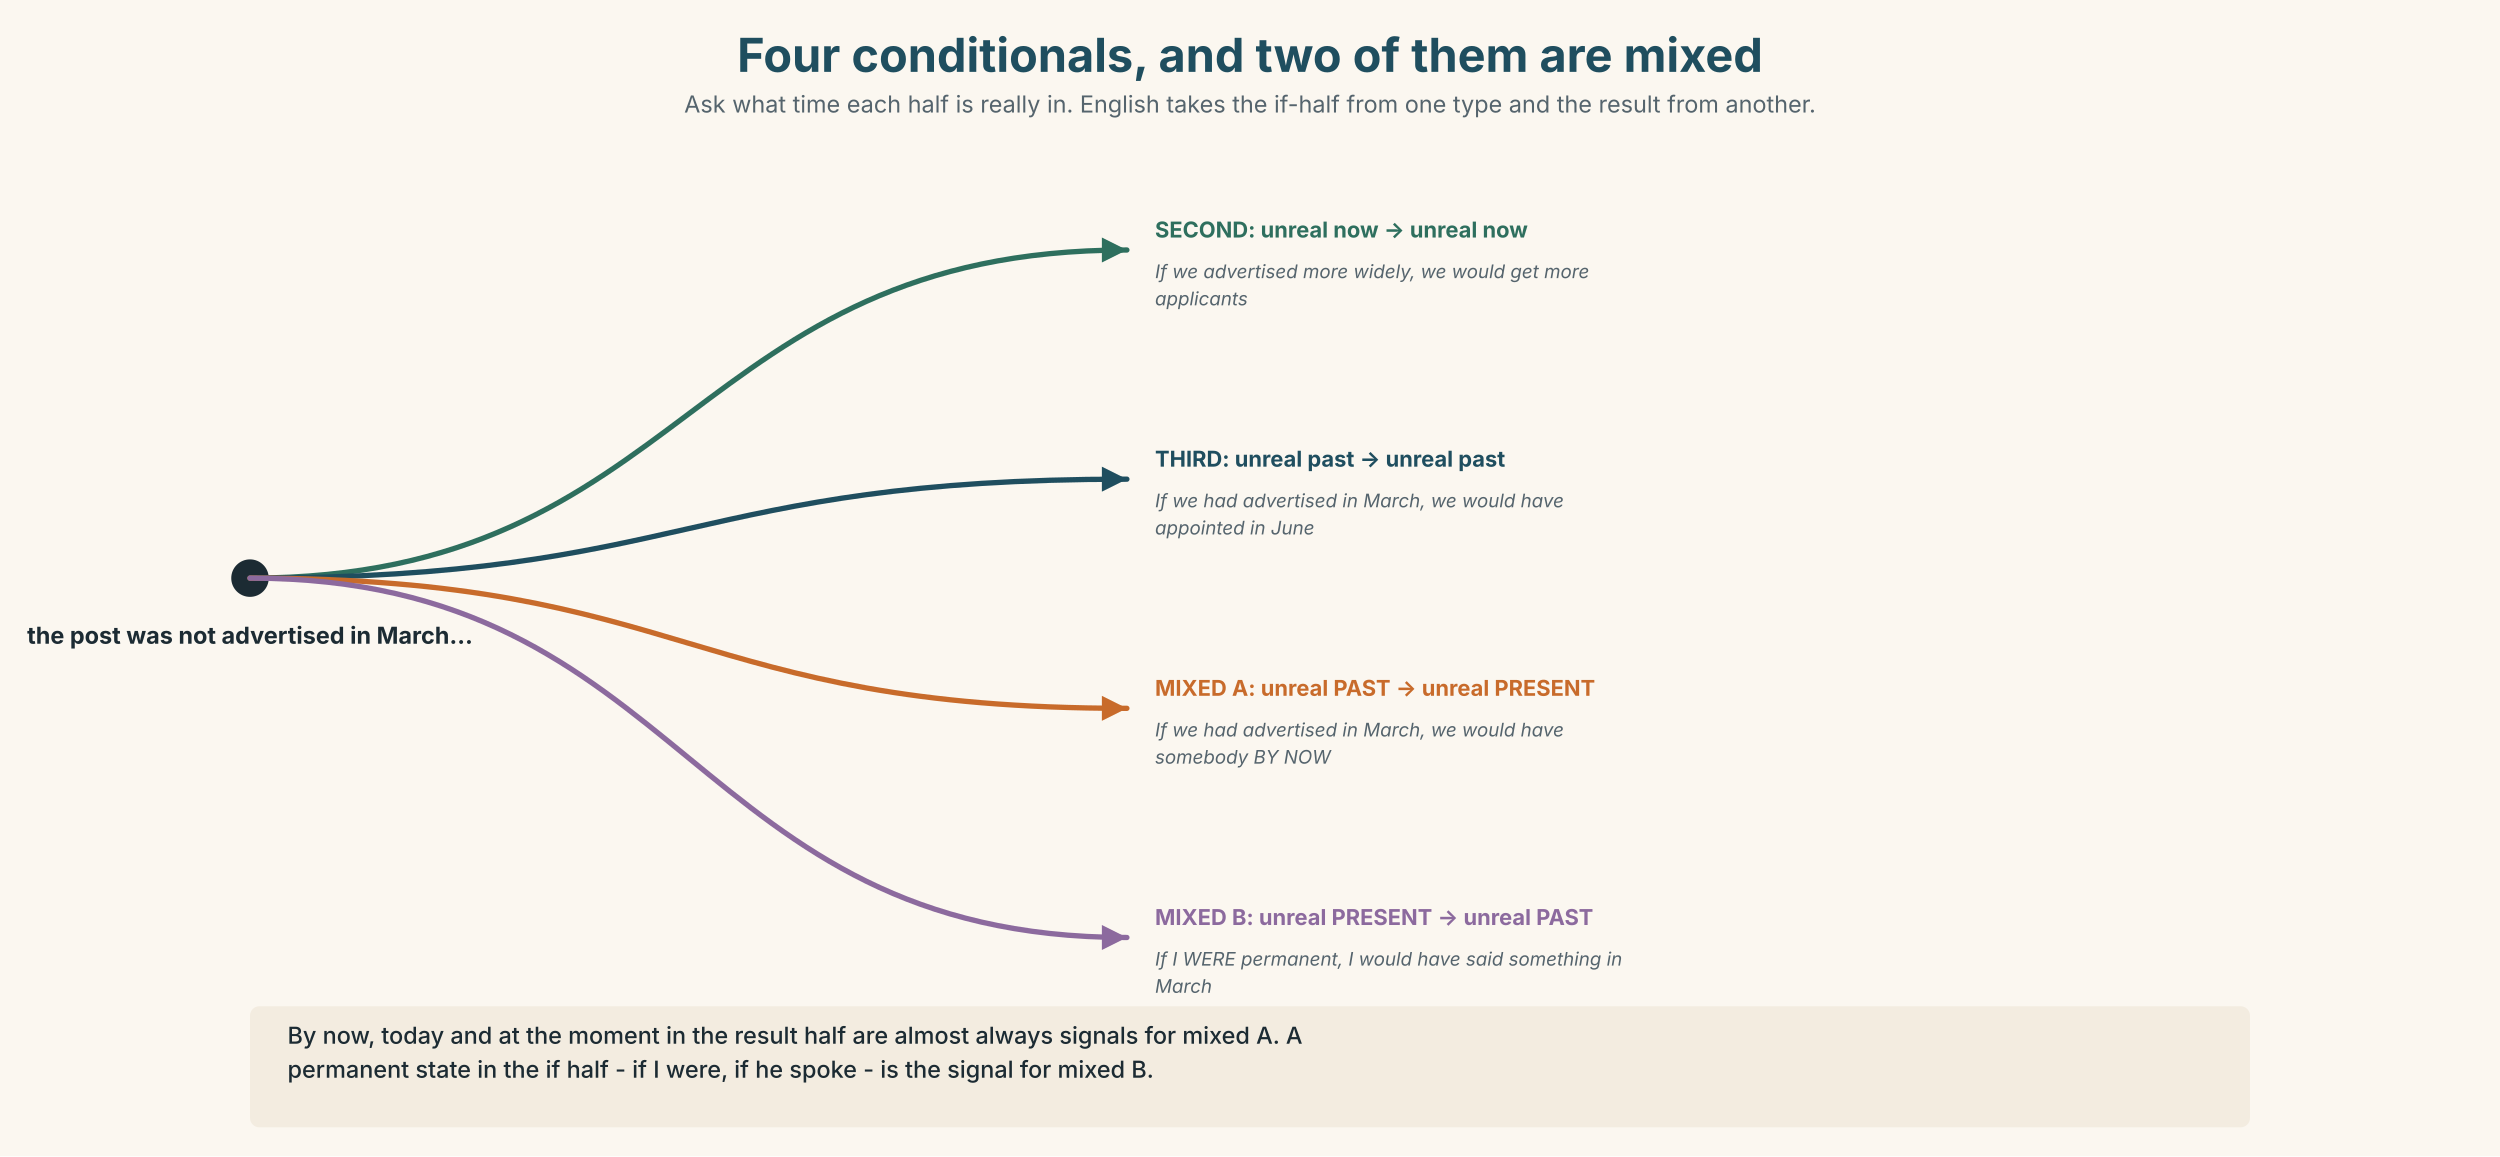
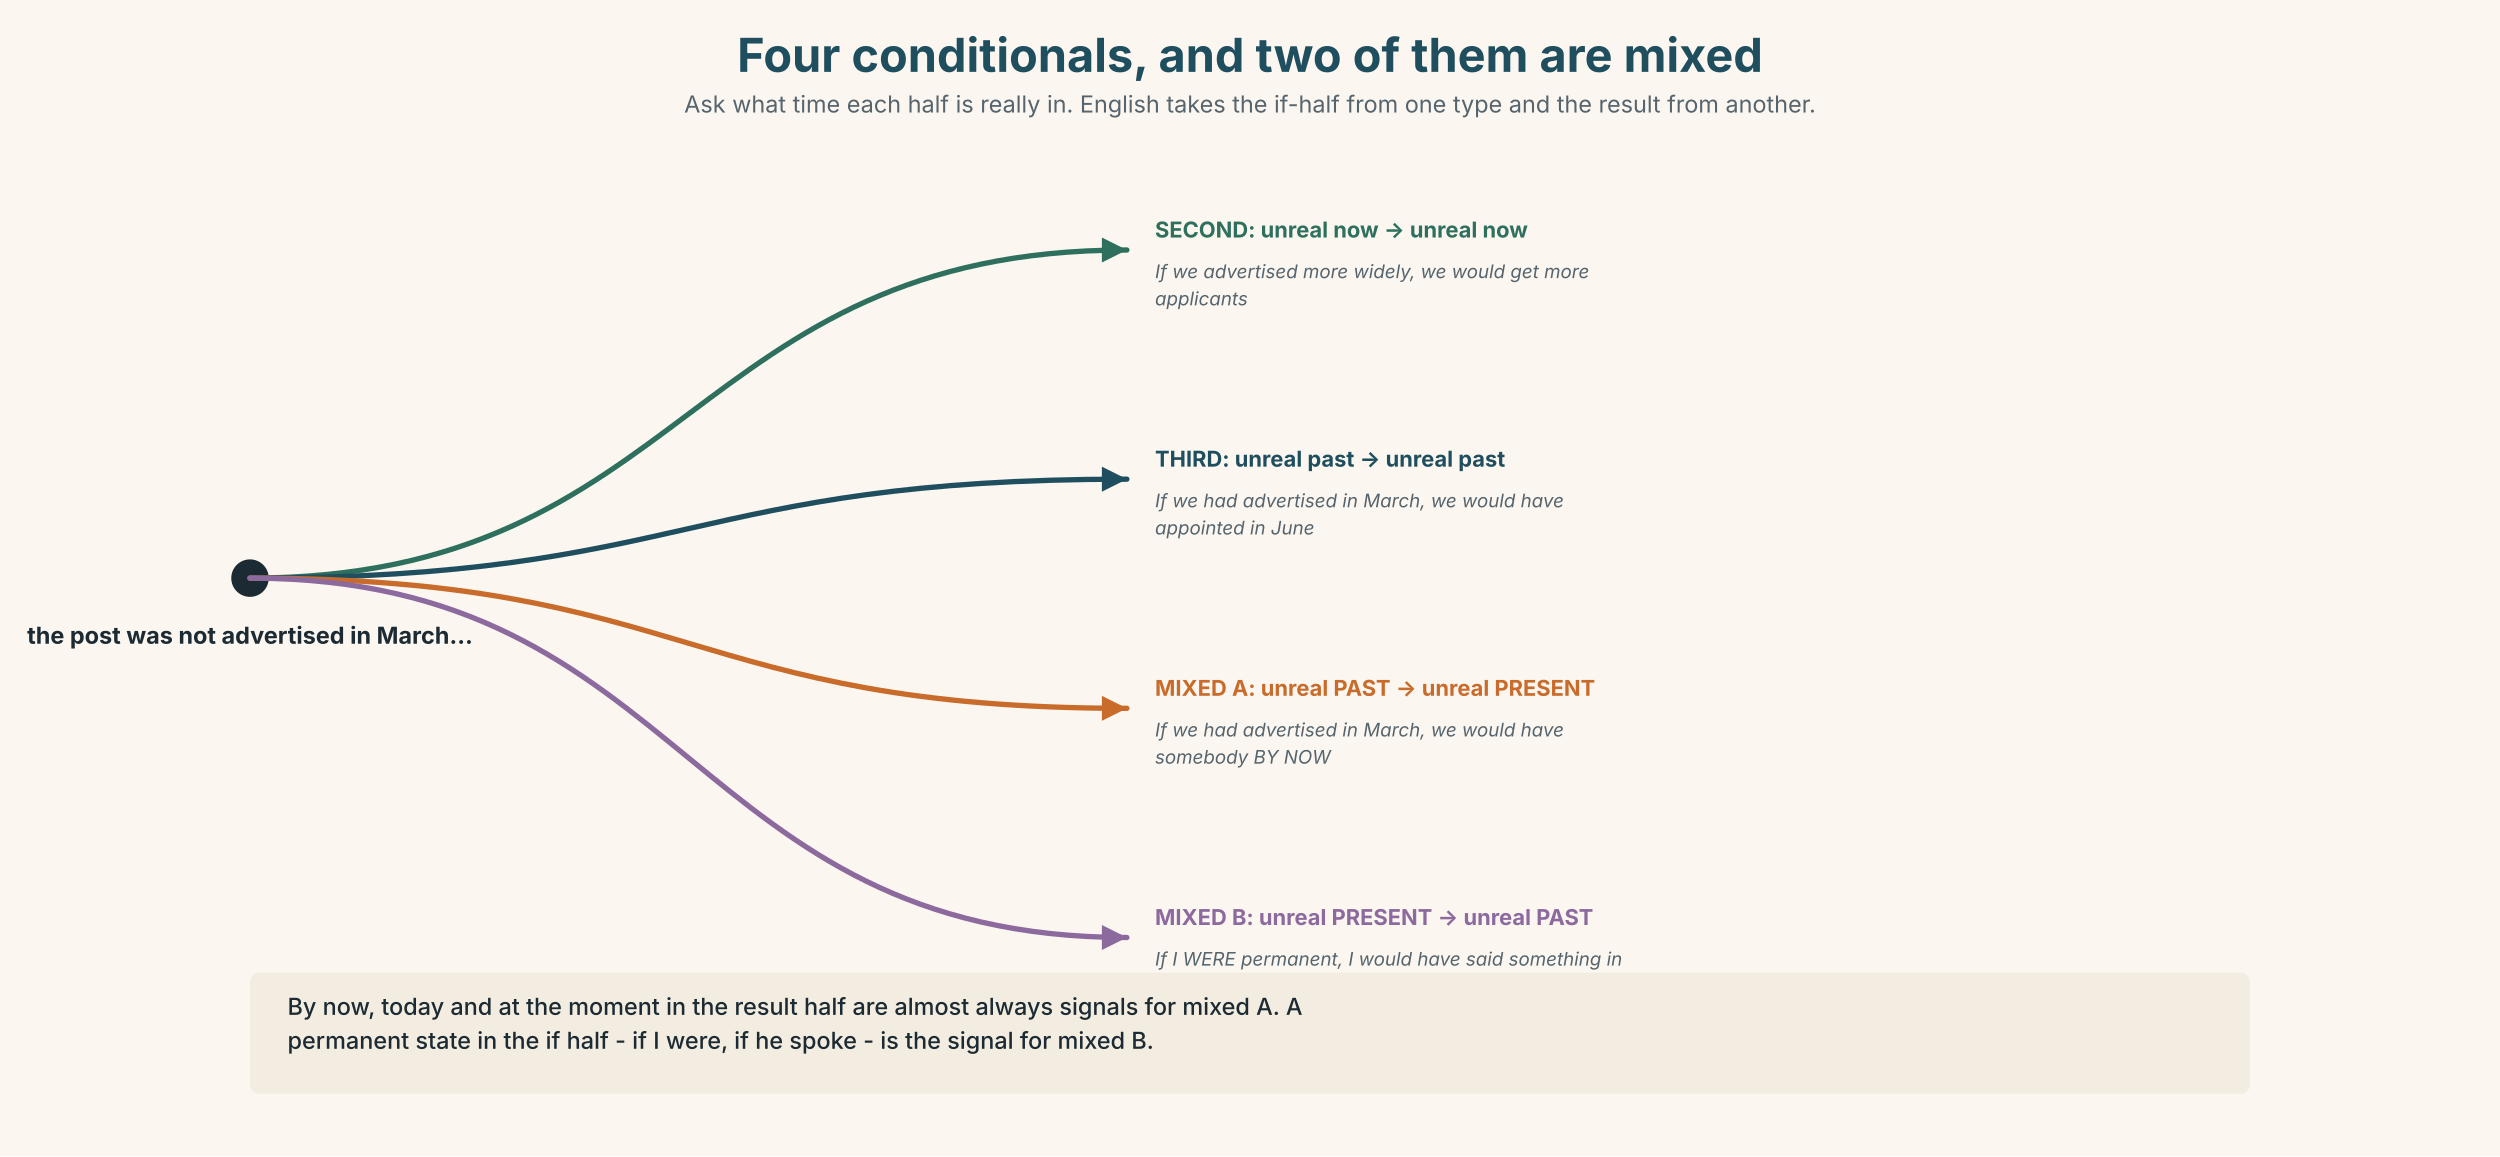
<svg xmlns="http://www.w3.org/2000/svg" width="1600" height="740" viewBox="0 0 1600 740">
  <g id="00_ground">
    <rect x="0" y="0" width="1600" height="740" rx="0" fill="#FBF7F0" />
  </g>
  <g id="10_context">
    <circle cx="160" cy="370.0" r="12" fill="#1C2B33" />
    <text x="160" y="412.0" font-family="Inter, DejaVu Sans, sans-serif" font-size="15" fill="#1C2B33" text-anchor="middle" font-weight="700" font-style="normal">the post was not advertised in March...</text>
  </g>
  <g id="20_subject">
    <path d="M 160 370.0 C 440.6 370.0 440.6 160.0 721.2 160.0" fill="none" stroke="#2E6F5E" stroke-width="3.4" stroke-linecap="round" stroke-linejoin="round" />
    <polygon points="721.2,160.0 705.2,152.0 705.2,168.0" fill="#2E6F5E" />
    <path d="M 160 370.0 C 440.6 370.0 440.6 306.667 721.2 306.667" fill="none" stroke="#1F4E5F" stroke-width="3.4" stroke-linecap="round" stroke-linejoin="round" />
    <polygon points="721.2,306.667 705.2,298.667 705.2,314.667" fill="#1F4E5F" />
    <path d="M 160 370.0 C 440.6 370.0 440.6 453.333 721.2 453.333" fill="none" stroke="#C86B2B" stroke-width="3.4" stroke-linecap="round" stroke-linejoin="round" />
    <polygon points="721.2,453.333 705.2,445.333 705.2,461.333" fill="#C86B2B" />
    <path d="M 160 370.0 C 440.6 370.0 440.6 600.0 721.2 600.0" fill="none" stroke="#8C6A9E" stroke-width="3.4" stroke-linecap="round" stroke-linejoin="round" />
    <polygon points="721.2,600.0 705.2,592.0 705.2,608.0" fill="#8C6A9E" />
  </g>
  <g id="40_callouts">
    <text x="800.0" y="46" font-family="Inter, DejaVu Sans, sans-serif" font-size="30" fill="#1F4E5F" text-anchor="middle" font-weight="700" font-style="normal">Four conditionals, and two of them are mixed</text>
    <text x="800.0" y="72" font-family="Inter, DejaVu Sans, sans-serif" font-size="15" fill="#55646D" text-anchor="middle" font-weight="400" font-style="normal">Ask what time each half is really in. English takes the if-half from one type and the result from another.</text>
    <text x="739.2" y="152.0" font-family="Inter, DejaVu Sans, sans-serif" font-size="14" fill="#2E6F5E" text-anchor="start" font-weight="700" font-style="normal">SECOND: unreal now -&gt; unreal now</text>
    <text x="739.2" y="178.0" font-family="Inter, DejaVu Sans, sans-serif" font-size="12" fill="#55646D" text-anchor="start" font-weight="400" font-style="italic">If we advertised more widely, we would get more</text>
    <text x="739.2" y="195.4" font-family="Inter, DejaVu Sans, sans-serif" font-size="12" fill="#55646D" text-anchor="start" font-weight="400" font-style="italic">applicants</text>
    <text x="739.2" y="298.667" font-family="Inter, DejaVu Sans, sans-serif" font-size="14" fill="#1F4E5F" text-anchor="start" font-weight="700" font-style="normal">THIRD: unreal past -&gt; unreal past</text>
    <text x="739.2" y="324.667" font-family="Inter, DejaVu Sans, sans-serif" font-size="12" fill="#55646D" text-anchor="start" font-weight="400" font-style="italic">If we had advertised in March, we would have</text>
    <text x="739.2" y="342.067" font-family="Inter, DejaVu Sans, sans-serif" font-size="12" fill="#55646D" text-anchor="start" font-weight="400" font-style="italic">appointed in June</text>
    <text x="739.2" y="445.333" font-family="Inter, DejaVu Sans, sans-serif" font-size="14" fill="#C86B2B" text-anchor="start" font-weight="700" font-style="normal">MIXED A: unreal PAST -&gt; unreal PRESENT</text>
    <text x="739.2" y="471.333" font-family="Inter, DejaVu Sans, sans-serif" font-size="12" fill="#55646D" text-anchor="start" font-weight="400" font-style="italic">If we had advertised in March, we would have</text>
    <text x="739.2" y="488.733" font-family="Inter, DejaVu Sans, sans-serif" font-size="12" fill="#55646D" text-anchor="start" font-weight="400" font-style="italic">somebody BY NOW</text>
    <text x="739.2" y="592.0" font-family="Inter, DejaVu Sans, sans-serif" font-size="14" fill="#8C6A9E" text-anchor="start" font-weight="700" font-style="normal">MIXED B: unreal PRESENT -&gt; unreal PAST</text>
    <text x="739.2" y="618.0" font-family="Inter, DejaVu Sans, sans-serif" font-size="12" fill="#55646D" text-anchor="start" font-weight="400" font-style="italic">If I WERE permanent, I would have said something in</text>
    <text x="739.2" y="635.4" font-family="Inter, DejaVu Sans, sans-serif" font-size="12" fill="#55646D" text-anchor="start" font-weight="400" font-style="italic">March</text>
-     <rect x="160" y="644" width="1280" height="77.5" rx="6" fill="#F3ECE0" />
-     <text x="184" y="668.0" font-family="Inter, DejaVu Sans, sans-serif" font-size="15" fill="#1C2B33" text-anchor="start" font-weight="500" font-style="normal">By now, today and at the moment in the result half are almost always signals for mixed A. A</text>
-     <text x="184" y="689.75" font-family="Inter, DejaVu Sans, sans-serif" font-size="15" fill="#1C2B33" text-anchor="start" font-weight="500" font-style="normal">permanent state in the if half - if I were, if he spoke - is the signal for mixed B.</text>
+     <rect x="160" y="622.5" width="1280" height="77.5" rx="6" fill="#F3ECE0" />
+     <text x="184" y="649.5" font-family="Inter, DejaVu Sans, sans-serif" font-size="15" fill="#1C2B33" text-anchor="start" font-weight="500" font-style="normal">By now, today and at the moment in the result half are almost always signals for mixed A. A</text>
+     <text x="184" y="671.25" font-family="Inter, DejaVu Sans, sans-serif" font-size="15" fill="#1C2B33" text-anchor="start" font-weight="500" font-style="normal">permanent state in the if half - if I were, if he spoke - is the signal for mixed B.</text>
  </g>
</svg>
